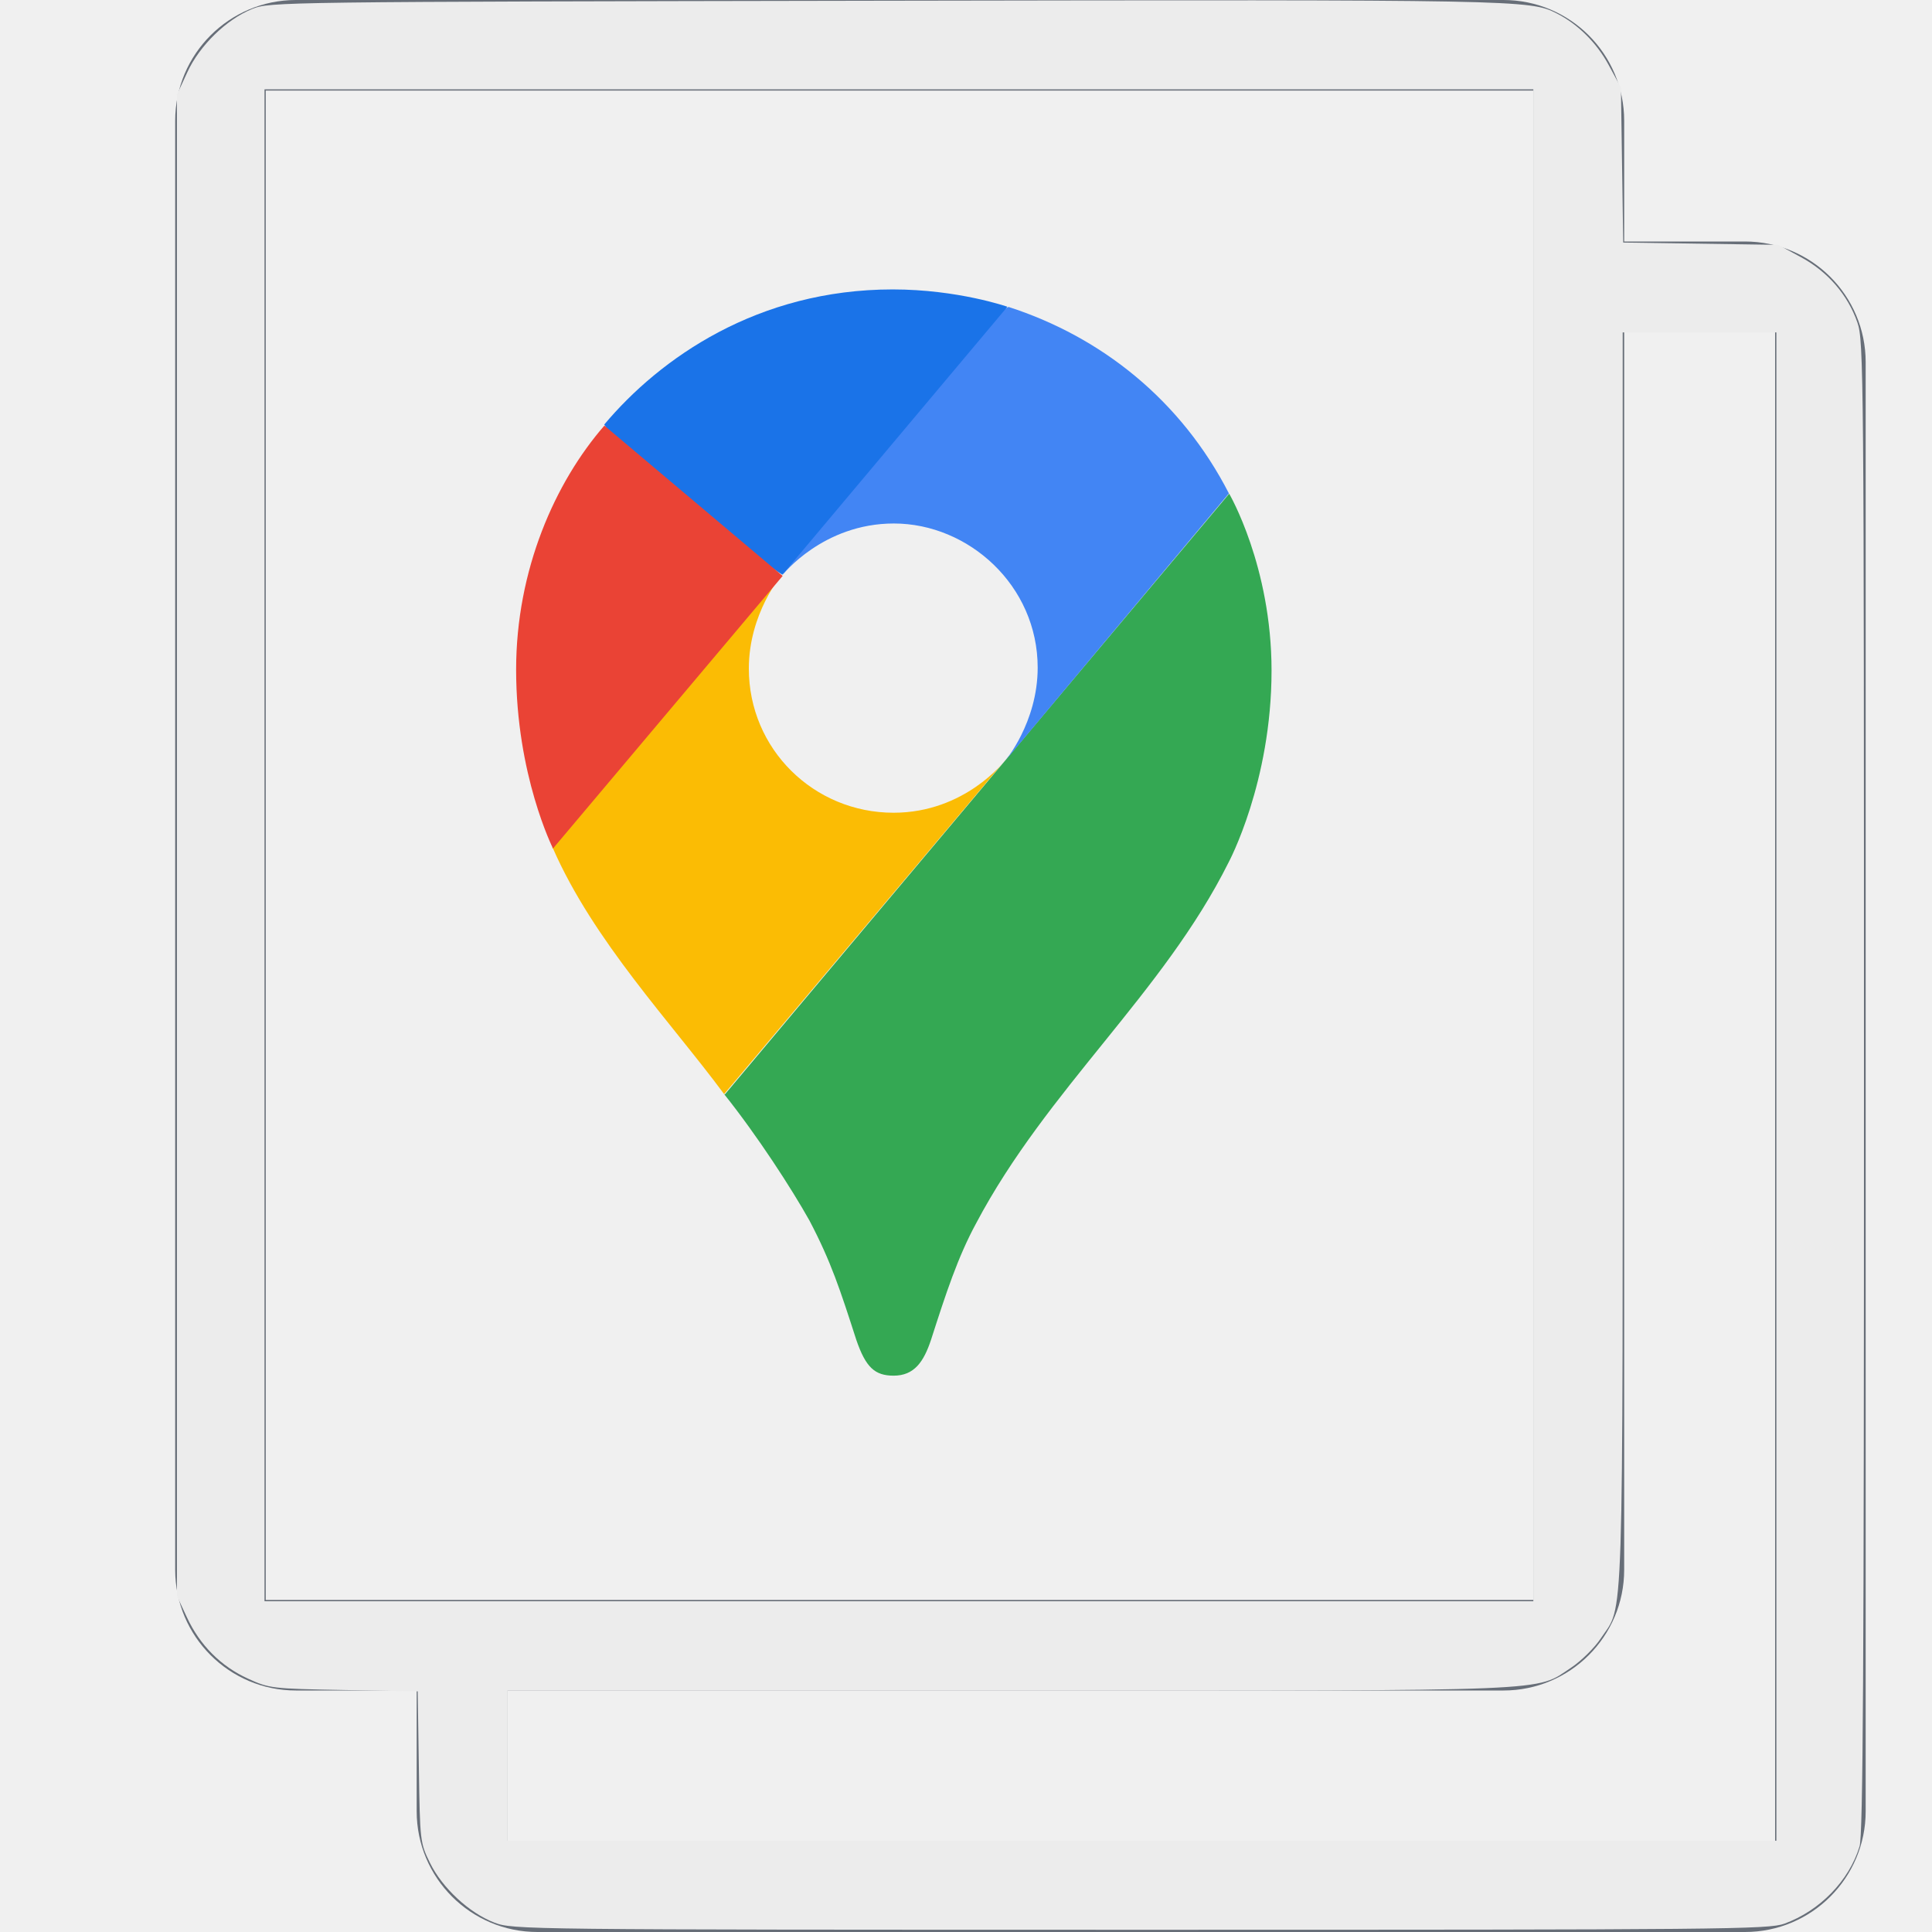
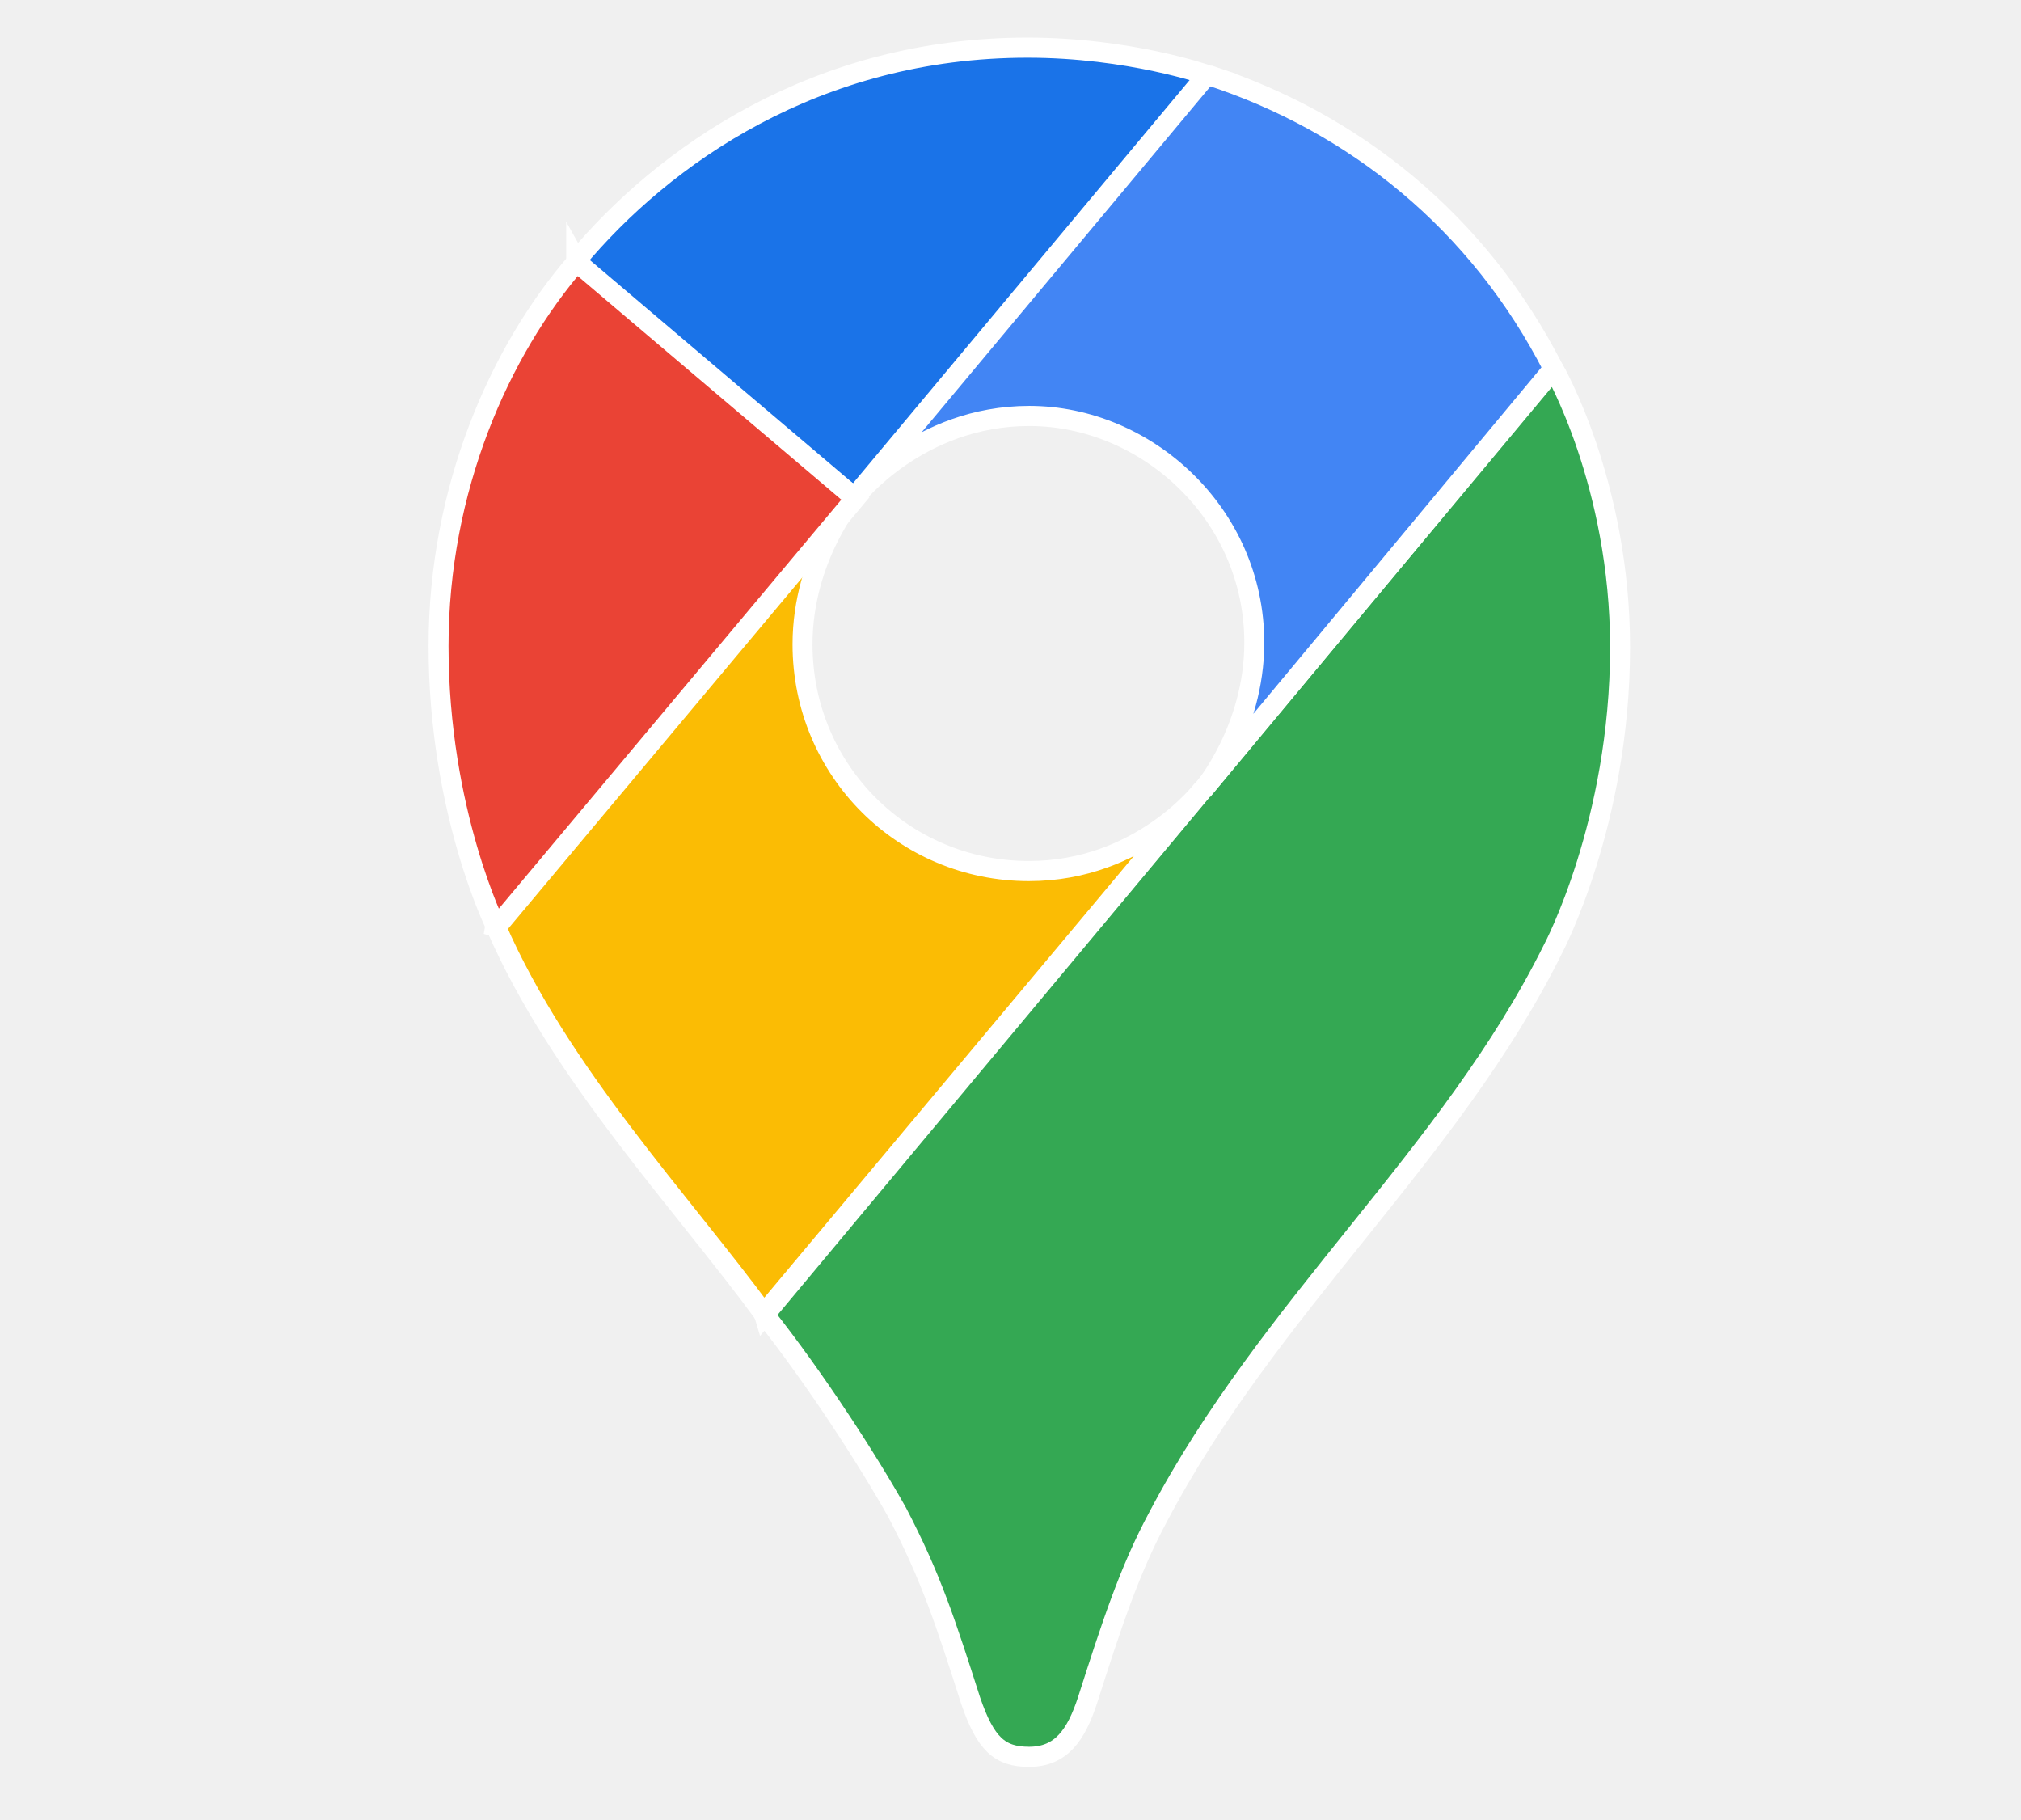
- <svg xmlns="http://www.w3.org/2000/svg" clip-rule="evenodd" fill-rule="evenodd" stroke-linejoin="round" stroke-miterlimit="2" viewBox="0 0 64 64" version="1.1" id="svg10">
-   <defs id="defs14" />
-   <path d="m0 0h64v64h-64z" fill="none" id="path2" />
-   <path d="m 9.803,56 h 4 v 4 c 0,2.208 1.792,4 4,4 h 40 c 2.208,0 4,-1.792 4,-4 V 12 c 0,-2.208 -1.792,-4 -4,-4 h -4 V 4 c 0,-2.208 -1.792,-4 -4,-4 h -40 c -2.208,0 -4,1.792 -4,4 v 48 c 0,2.208 1.792,4 4,4 z m 41,-3 h -42 V 3 h 42 z m 8,-42 v 50 h -42 v -5 h 33 c 2.208,0 4,-1.792 4,-4 V 11 Z" fill="#676e78" id="path4" style="fill-rule:nonzero;stroke-width:2" />
-   <g id="g834" transform="matrix(0.02923419,0,0,0.02929274,-0.3059556,9.590393)">
-     <path id="path6" d="m 831,909.9 c 37.9,47.4 76.5,107 96.7,143 24.6,46.8 34.8,78.4 53.1,135 10.7,31 20.9,40.4 42.3,40.4 23.4,0 34.1,-15.8 42.3,-40.4 17.1,-53.1 30.3,-93.5 51.2,-132 80.6,-152 212,-260 286,-408 0,0 48.7,-90.4 48.7,-217 0,-118 -48,-200 -48,-200 l -572,680 z" style="fill:#34a853" />
-     <path id="path8" d="m 637,631.9 c 46.1,105 134,197 194,278 l 318,-377 c 0,0 -44.9,58.8 -126,58.8 -90.4,0 -164,-72 -164,-163 0,-62.6 37.3,-106 37.3,-106 -234,34.8 -221,91.5 -260,309 z" style="fill:#fbbc04" />
-     <path id="path10" d="m 1153,19.6 c 106,34.1 196,106 250,211 l -254,303 c 0,0 37.3,-43.6 37.3,-106 0,-92.9 -78.4,-163 -163,-163 -80.3,0 -126,58.1 -126,58.1 19.5,-44.4 221,-288 256,-303 z" style="fill:#4285f4" />
-     <path id="path12" d="m 695,152.9 c 63.2,-75.2 174,-153 327,-153 73.9,0 130,19.6 130,19.6 l -255,303 c -17.2,-9.33 -185,-140 -202,-170 z" style="fill:#1a73e8" />
-     <path id="path14" d="m 637,631.9 c 0,0 -41.7,-82.8 -41.7,-202 0,-113 44.2,-212 100,-276 l 202,170 -260,308 z" style="fill:#ea4335" />
+ <svg xmlns="http://www.w3.org/2000/svg" viewBox="0 0 2017 1816" version="1.1" id="svg16">
+   <defs id="defs20" />
+   <g id="g834" transform="matrix(1.377554,0,0,1.388379,-382.3801,47.70156)" style="stroke:#ffffff;stroke-opacity:1;stroke-width:14.462;stroke-miterlimit:4;stroke-dasharray:none">
+     <path id="path6" d="m 831,909.9 c 37.9,47.4 76.5,107 96.7,143 24.6,46.8 34.8,78.4 53.1,135 10.7,31 20.9,40.4 42.3,40.4 23.4,0 34.1,-15.8 42.3,-40.4 17.1,-53.1 30.3,-93.5 51.2,-132 80.6,-152 212,-260 286,-408 0,0 48.7,-90.4 48.7,-217 0,-118 -48,-200 -48,-200 l -572,680 z" style="fill:#34a853;stroke:#ffffff;stroke-opacity:1;stroke-width:14.462;stroke-miterlimit:4;stroke-dasharray:none" />
+     <path id="path8" d="m 637,631.9 c 46.1,105 134,197 194,278 l 318,-377 c 0,0 -44.9,58.8 -126,58.8 -90.4,0 -164,-72 -164,-163 0,-62.6 37.3,-106 37.3,-106 -234,34.8 -221,91.5 -260,309 z" style="fill:#fbbc04;stroke:#ffffff;stroke-opacity:1;stroke-width:14.462;stroke-miterlimit:4;stroke-dasharray:none" />
+     <path id="path10" d="m 1153,19.6 c 106,34.1 196,106 250,211 l -254,303 c 0,0 37.3,-43.6 37.3,-106 0,-92.9 -78.4,-163 -163,-163 -80.3,0 -126,58.1 -126,58.1 19.5,-44.4 221,-288 256,-303 z" style="fill:#4285f4;stroke:#ffffff;stroke-opacity:1;stroke-width:14.462;stroke-miterlimit:4;stroke-dasharray:none" />
+     <path id="path12" d="m 695,152.9 c 63.2,-75.2 174,-153 327,-153 73.9,0 130,19.6 130,19.6 l -255,303 c -17.2,-9.33 -185,-140 -202,-170 z" style="fill:#1a73e8;stroke:#ffffff;stroke-opacity:1;stroke-width:14.462;stroke-miterlimit:4;stroke-dasharray:none" />
+     <path id="path14" d="m 637,631.9 c 0,0 -41.7,-82.8 -41.7,-202 0,-113 44.2,-212 100,-276 l 202,170 -260,308 z" style="fill:#ea4335;stroke:#ffffff;stroke-opacity:1;stroke-width:14.462;stroke-miterlimit:4;stroke-dasharray:none" />
  </g>
-   <path style="fill:#ececec;stroke-width:0.052;stroke-linejoin:round;paint-order:stroke fill markers" d="m 16.375,63.688 c -0.832,-0.32 -1.724,-1.147 -2.131,-1.977 -0.327,-0.665 -0.332,-0.712 -0.369,-3.179 l -0.038,-2.504 -2.449,-0.044 C 9.002,55.94 8.921,55.93 8.215,55.607 7.315,55.195 6.624,54.501 6.192,53.577 L 5.861,52.866 V 28.002 3.138 L 6.205,2.393 C 6.614,1.506 7.498,0.645 8.357,0.296 8.93,0.063 9.254,0.059 29.363,0.024 c 20.968,-0.036 21.319,-0.03 22.199,0.417 0.705,0.357 1.327,0.973 1.726,1.71 l 0.407,0.75 0.038,2.567 0.038,2.567 2.567,0.038 2.567,0.038 0.758,0.411 c 0.887,0.481 1.547,1.245 1.866,2.162 0.208,0.598 0.218,1.659 0.218,25.311 0,19.275 -0.032,24.792 -0.146,25.167 -0.347,1.138 -1.318,2.136 -2.494,2.563 -0.517,0.188 -2.033,0.202 -21.336,0.201 -20.488,-0.001 -20.788,-0.005 -21.395,-0.238 z M 58.845,35.994 V 11.011 H 56.3 53.754 v 20.758 c 0,22.83 0.048,21.335 -0.726,22.505 -0.207,0.312 -0.648,0.747 -0.979,0.967 -1.215,0.803 -0.243,0.763 -18.625,0.763 H 16.813 v 2.486 2.486 H 37.829 58.845 Z M 50.794,28.002 V 2.96 H 29.778 8.762 V 28.002 53.044 H 29.778 50.794 Z" id="path1289" />
</svg>
